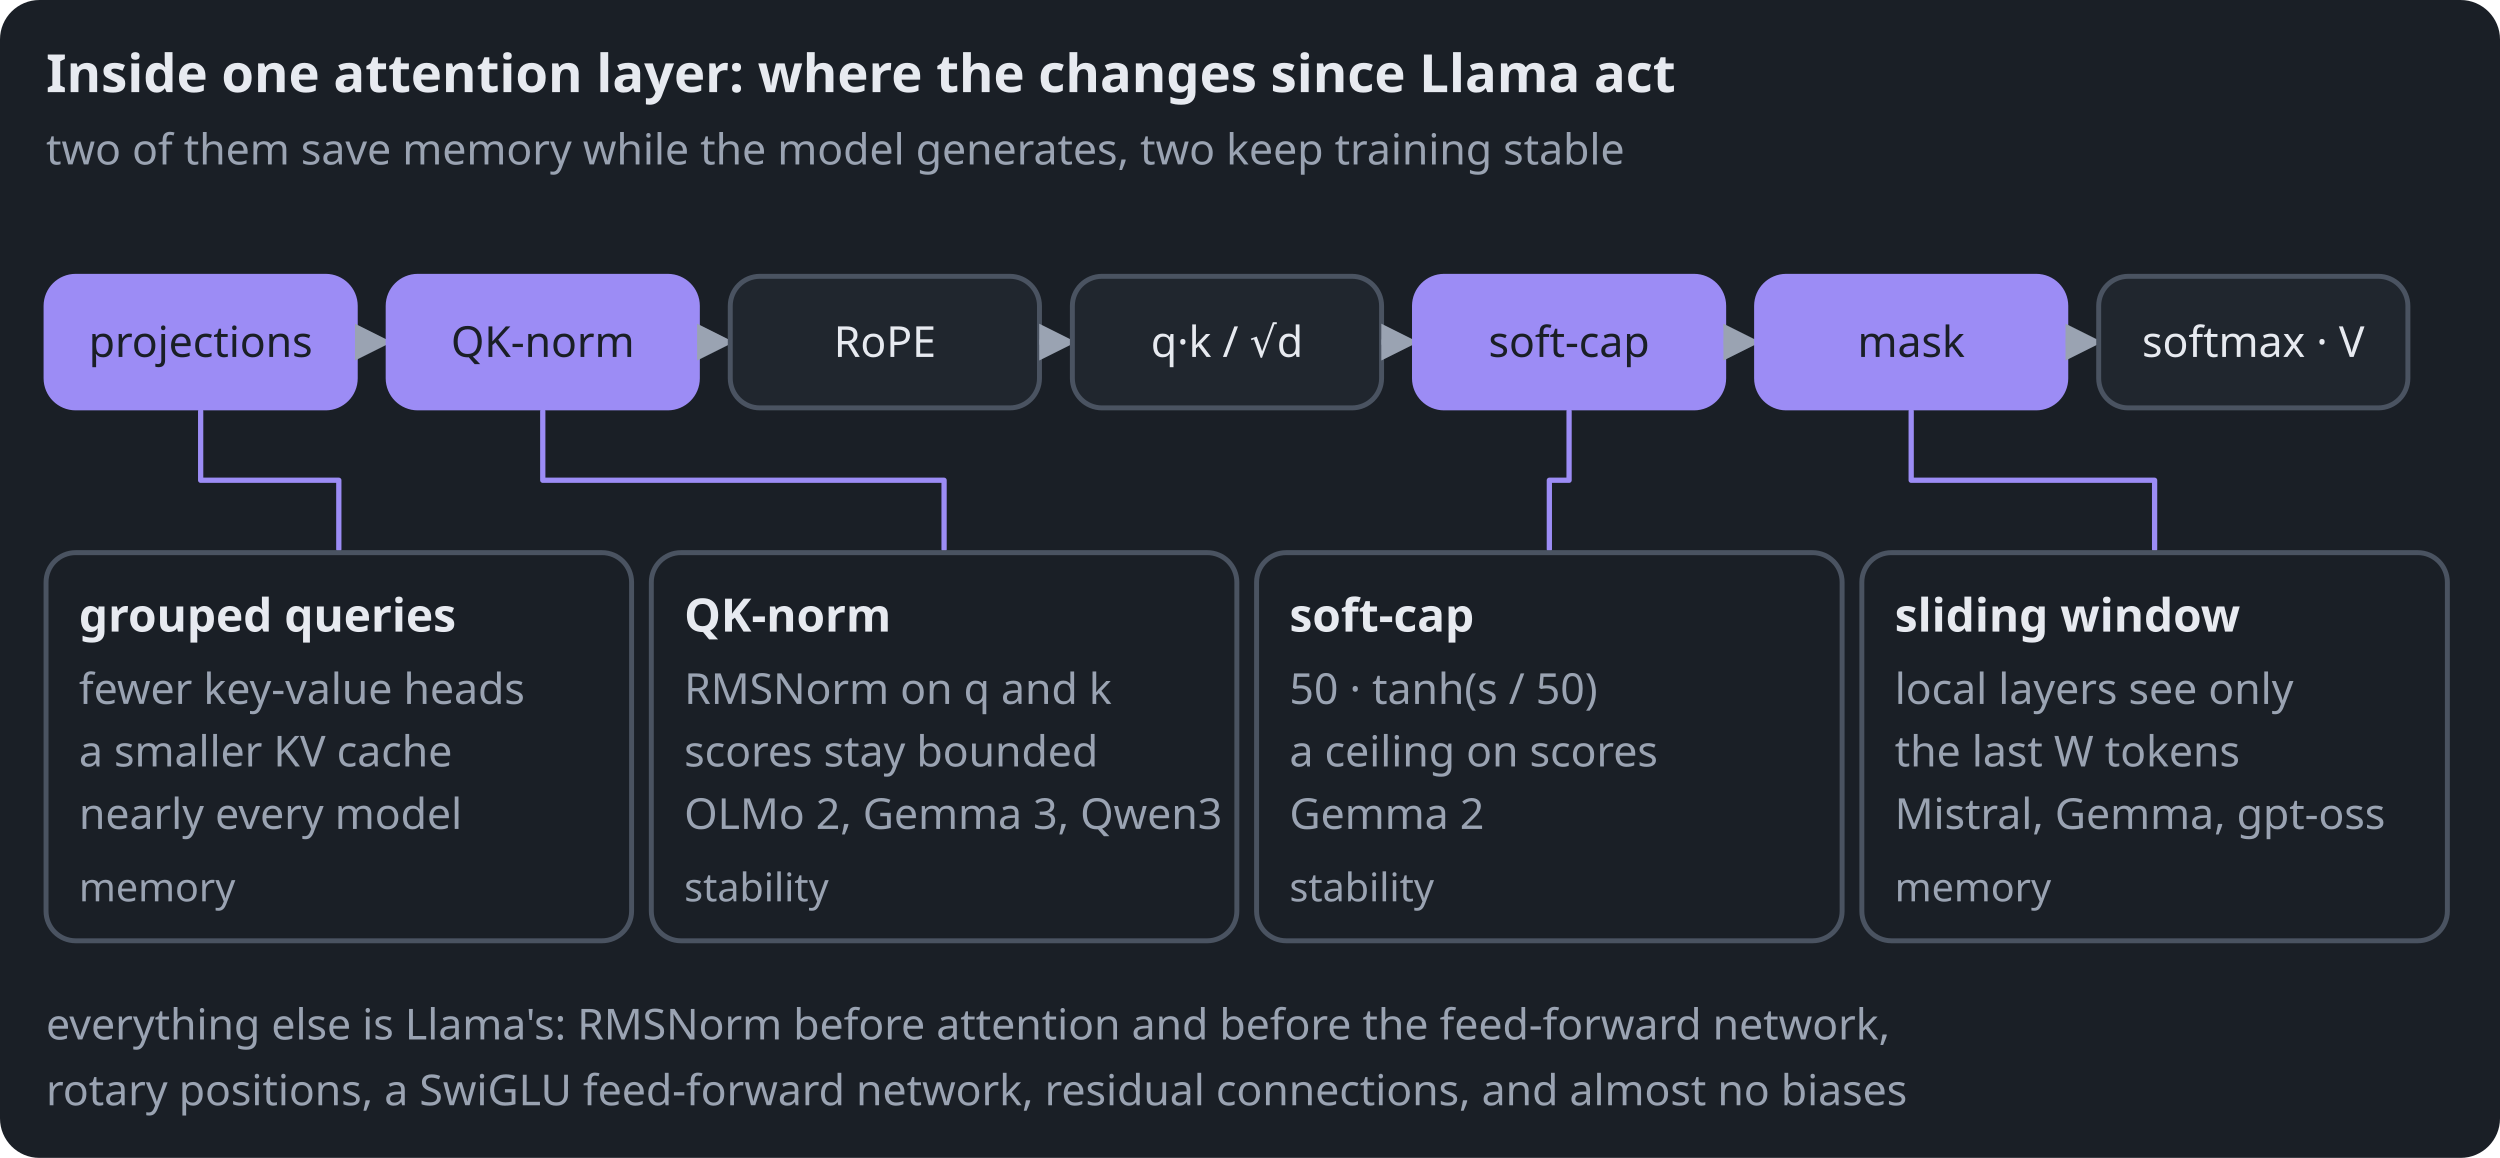
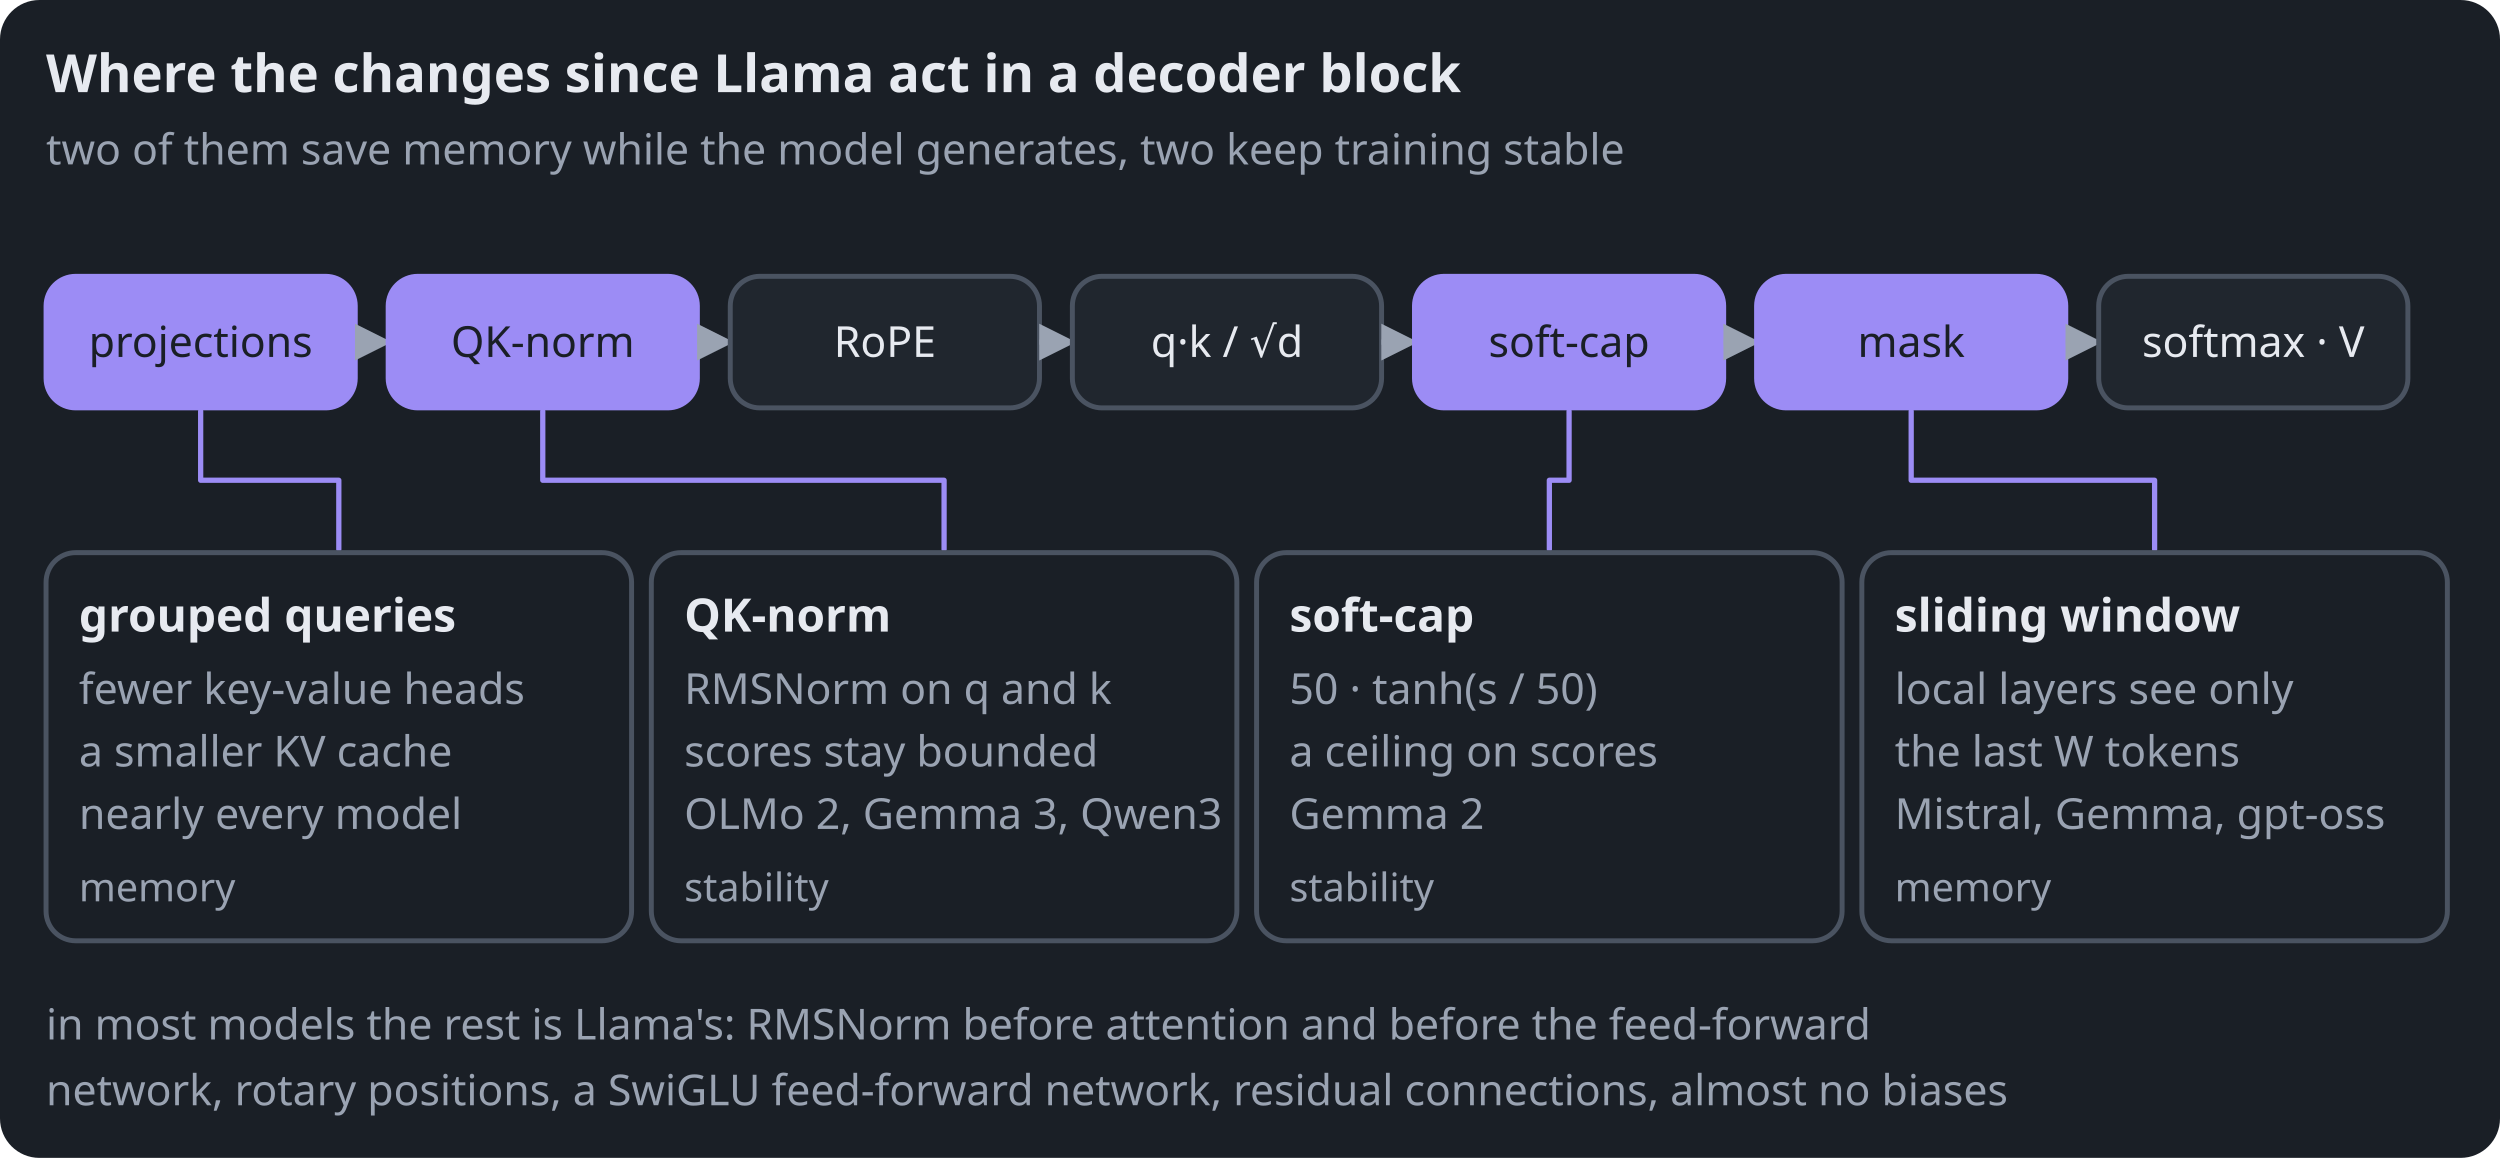
<svg xmlns="http://www.w3.org/2000/svg" viewBox="0 0 760 352" width="760" height="352" role="img" aria-label="The decoder block of a modern LLM, with each change since Llama marked where it acts. Grouped-query attention shares one key-value head among several query heads and shrinks the KV cache. A sliding window limits how far back a local layer can look. QK-norm normalises queries and keys before their dot product, and soft-capping squashes the scores with a tanh. The rest of the block is Llama's: RMSNorm before each part, rotary positions, a SwiGLU feed-forward network">
  <defs>
    <marker id="arrow-muted" viewBox="0 0 10 10" refX="9" refY="5" markerWidth="7" markerHeight="7" orient="auto-start-reverse">
      <path d="M0,0 L10,5 L0,10 z" fill="#9AA3B2" />
    </marker>
    <marker id="arrow-data" viewBox="0 0 10 10" refX="9" refY="5" markerWidth="7" markerHeight="7" orient="auto-start-reverse">
      <path d="M0,0 L10,5 L0,10 z" fill="#F0B04A" />
    </marker>
    <marker id="arrow-enc" viewBox="0 0 10 10" refX="9" refY="5" markerWidth="7" markerHeight="7" orient="auto-start-reverse">
      <path d="M0,0 L10,5 L0,10 z" fill="#3CC2B0" />
    </marker>
    <marker id="arrow-dec" viewBox="0 0 10 10" refX="9" refY="5" markerWidth="7" markerHeight="7" orient="auto-start-reverse">
      <path d="M0,0 L10,5 L0,10 z" fill="#F2667C" />
    </marker>
    <marker id="arrow-att" viewBox="0 0 10 10" refX="9" refY="5" markerWidth="7" markerHeight="7" orient="auto-start-reverse">
      <path d="M0,0 L10,5 L0,10 z" fill="#9C8CF5" />
    </marker>
  </defs>
  <rect width="760" height="352" rx="12" fill="#1A1F26" />
-   <text x="14.0" y="28.0" text-anchor="start" font-family="IBM Plex Sans" font-size="16" font-weight="600" fill="#E7EAF0">Inside one attention layer: where the changes since Llama act</text>
+   <text x="14.0" y="28.0" text-anchor="start" font-family="IBM Plex Sans" font-size="16" font-weight="600" fill="#E7EAF0">Where the changes since Llama act in a decoder block</text>
  <text x="14.0" y="50.0" text-anchor="start" font-family="IBM Plex Sans" font-size="13" font-weight="400" fill="#9AA3B2">two of them save memory while the model generates, two keep training stable</text>
  <rect x="14.0" y="84.0" width="94.0" height="40.0" rx="9" fill="#9C8CF5" stroke="#9C8CF5" stroke-width="1.5" />
  <text x="61.0" y="108.5" text-anchor="middle" font-family="IBM Plex Sans" font-size="13" font-weight="500" fill="#1A1F26" xml:space="preserve">projections</text>
  <polyline points="108.0,104.0 118.0,104.0" fill="none" stroke="#9AA3B2" stroke-width="1.6" stroke-linejoin="round" marker-end="url(#arrow-muted)" />
  <rect x="118.0" y="84.0" width="94.0" height="40.0" rx="9" fill="#9C8CF5" stroke="#9C8CF5" stroke-width="1.5" />
  <text x="165.0" y="108.5" text-anchor="middle" font-family="IBM Plex Sans" font-size="13" font-weight="500" fill="#1A1F26" xml:space="preserve">QK-norm</text>
  <polyline points="212.0,104.0 222.0,104.0" fill="none" stroke="#9AA3B2" stroke-width="1.6" stroke-linejoin="round" marker-end="url(#arrow-muted)" />
  <rect x="222.0" y="84.0" width="94.0" height="40.0" rx="9" fill="#20262E" stroke="#4A5361" stroke-width="1.5" />
  <text x="269.0" y="108.5" text-anchor="middle" font-family="IBM Plex Sans" font-size="13" font-weight="500" fill="#E7EAF0" xml:space="preserve">RoPE</text>
  <polyline points="316.0,104.0 326.0,104.0" fill="none" stroke="#9AA3B2" stroke-width="1.6" stroke-linejoin="round" marker-end="url(#arrow-muted)" />
  <rect x="326.0" y="84.0" width="94.0" height="40.0" rx="9" fill="#20262E" stroke="#4A5361" stroke-width="1.5" />
  <text x="373.0" y="108.5" text-anchor="middle" font-family="IBM Plex Sans" font-size="13" font-weight="500" fill="#E7EAF0" xml:space="preserve">q·k / √d</text>
  <polyline points="420.0,104.0 430.0,104.0" fill="none" stroke="#9AA3B2" stroke-width="1.6" stroke-linejoin="round" marker-end="url(#arrow-muted)" />
  <rect x="430.0" y="84.0" width="94.0" height="40.0" rx="9" fill="#9C8CF5" stroke="#9C8CF5" stroke-width="1.5" />
  <text x="477.0" y="108.5" text-anchor="middle" font-family="IBM Plex Sans" font-size="13" font-weight="500" fill="#1A1F26" xml:space="preserve">soft-cap</text>
  <polyline points="524.0,104.0 534.0,104.0" fill="none" stroke="#9AA3B2" stroke-width="1.6" stroke-linejoin="round" marker-end="url(#arrow-muted)" />
  <rect x="534.0" y="84.0" width="94.0" height="40.0" rx="9" fill="#9C8CF5" stroke="#9C8CF5" stroke-width="1.5" />
  <text x="581.0" y="108.5" text-anchor="middle" font-family="IBM Plex Sans" font-size="13" font-weight="500" fill="#1A1F26" xml:space="preserve">mask</text>
  <polyline points="628.0,104.0 638.0,104.0" fill="none" stroke="#9AA3B2" stroke-width="1.6" stroke-linejoin="round" marker-end="url(#arrow-muted)" />
  <rect x="638.0" y="84.0" width="94.0" height="40.0" rx="9" fill="#20262E" stroke="#4A5361" stroke-width="1.5" />
  <text x="685.0" y="108.5" text-anchor="middle" font-family="IBM Plex Sans" font-size="13" font-weight="500" fill="#E7EAF0" xml:space="preserve">softmax · V</text>
  <polyline points="61.0,125.0 61.0,146.0 103.0,146.0 103.0,167.0" fill="none" stroke="#9C8CF5" stroke-width="1.6" stroke-linecap="round" stroke-linejoin="round" />
  <rect x="14.0" y="168.0" width="178.0" height="118.0" rx="9" fill="#1A1F26" stroke="#4A5361" stroke-width="1.5" />
  <text x="24.0" y="192.0" text-anchor="start" font-family="IBM Plex Sans" font-size="14" font-weight="600" fill="#E7EAF0">grouped queries</text>
  <text x="24.0" y="214.0" text-anchor="start" font-family="IBM Plex Sans" font-size="13" font-weight="400" fill="#9AA3B2">fewer key-value heads</text>
  <text x="24.0" y="233.0" text-anchor="start" font-family="IBM Plex Sans" font-size="13" font-weight="400" fill="#9AA3B2">a smaller KV cache</text>
  <text x="24.0" y="252.0" text-anchor="start" font-family="IBM Plex Sans" font-size="13" font-weight="400" fill="#9AA3B2">nearly every model</text>
  <text x="24.0" y="274.0" text-anchor="start" font-family="IBM Plex Mono" font-size="12" font-weight="400" fill="#9AA3B2">memory</text>
  <polyline points="165.0,125.0 165.0,146.0 287.0,146.0 287.0,167.0" fill="none" stroke="#9C8CF5" stroke-width="1.6" stroke-linecap="round" stroke-linejoin="round" />
  <rect x="198.0" y="168.0" width="178.0" height="118.0" rx="9" fill="#1A1F26" stroke="#4A5361" stroke-width="1.5" />
  <text x="208.0" y="192.0" text-anchor="start" font-family="IBM Plex Sans" font-size="14" font-weight="600" fill="#E7EAF0">QK-norm</text>
  <text x="208.0" y="214.0" text-anchor="start" font-family="IBM Plex Sans" font-size="13" font-weight="400" fill="#9AA3B2">RMSNorm on q and k</text>
  <text x="208.0" y="233.0" text-anchor="start" font-family="IBM Plex Sans" font-size="13" font-weight="400" fill="#9AA3B2">scores stay bounded</text>
  <text x="208.0" y="252.0" text-anchor="start" font-family="IBM Plex Sans" font-size="13" font-weight="400" fill="#9AA3B2">OLMo 2, Gemma 3, Qwen3</text>
  <text x="208.0" y="274.0" text-anchor="start" font-family="IBM Plex Mono" font-size="12" font-weight="400" fill="#9AA3B2">stability</text>
  <polyline points="477.0,125.0 477.0,146.0 471.0,146.0 471.0,167.0" fill="none" stroke="#9C8CF5" stroke-width="1.6" stroke-linecap="round" stroke-linejoin="round" />
  <rect x="382.0" y="168.0" width="178.0" height="118.0" rx="9" fill="#1A1F26" stroke="#4A5361" stroke-width="1.5" />
  <text x="392.0" y="192.0" text-anchor="start" font-family="IBM Plex Sans" font-size="14" font-weight="600" fill="#E7EAF0">soft-cap</text>
  <text x="392.0" y="214.0" text-anchor="start" font-family="IBM Plex Sans" font-size="13" font-weight="400" fill="#9AA3B2">50 · tanh(s / 50)</text>
  <text x="392.0" y="233.0" text-anchor="start" font-family="IBM Plex Sans" font-size="13" font-weight="400" fill="#9AA3B2">a ceiling on scores</text>
  <text x="392.0" y="252.0" text-anchor="start" font-family="IBM Plex Sans" font-size="13" font-weight="400" fill="#9AA3B2">Gemma 2</text>
  <text x="392.0" y="274.0" text-anchor="start" font-family="IBM Plex Mono" font-size="12" font-weight="400" fill="#9AA3B2">stability</text>
  <polyline points="581.0,125.0 581.0,146.0 655.0,146.0 655.0,167.0" fill="none" stroke="#9C8CF5" stroke-width="1.6" stroke-linecap="round" stroke-linejoin="round" />
  <rect x="566.0" y="168.0" width="178.0" height="118.0" rx="9" fill="#1A1F26" stroke="#4A5361" stroke-width="1.5" />
  <text x="576.0" y="192.0" text-anchor="start" font-family="IBM Plex Sans" font-size="14" font-weight="600" fill="#E7EAF0">sliding window</text>
  <text x="576.0" y="214.0" text-anchor="start" font-family="IBM Plex Sans" font-size="13" font-weight="400" fill="#9AA3B2">local layers see only</text>
  <text x="576.0" y="233.0" text-anchor="start" font-family="IBM Plex Sans" font-size="13" font-weight="400" fill="#9AA3B2">the last W tokens</text>
  <text x="576.0" y="252.0" text-anchor="start" font-family="IBM Plex Sans" font-size="13" font-weight="400" fill="#9AA3B2">Mistral, Gemma, gpt-oss</text>
  <text x="576.0" y="274.0" text-anchor="start" font-family="IBM Plex Mono" font-size="12" font-weight="400" fill="#9AA3B2">memory</text>
-   <text x="14.0" y="316.0" text-anchor="start" font-family="IBM Plex Sans" font-size="13" font-weight="400" fill="#9AA3B2">everything else is Llama's: RMSNorm before attention and before the feed-forward network,</text>
-   <text x="14.0" y="336.0" text-anchor="start" font-family="IBM Plex Sans" font-size="13" font-weight="400" fill="#9AA3B2">rotary positions, a SwiGLU feed-forward network, residual connections, and almost no biases</text>
+   <text x="14.0" y="316.0" text-anchor="start" font-family="IBM Plex Sans" font-size="13" font-weight="400" fill="#9AA3B2">in most models the rest is Llama's: RMSNorm before attention and before the feed-forward</text>
+   <text x="14.0" y="336.0" text-anchor="start" font-family="IBM Plex Sans" font-size="13" font-weight="400" fill="#9AA3B2">network, rotary positions, a SwiGLU feed-forward network, residual connections, almost no biases</text>
</svg>
